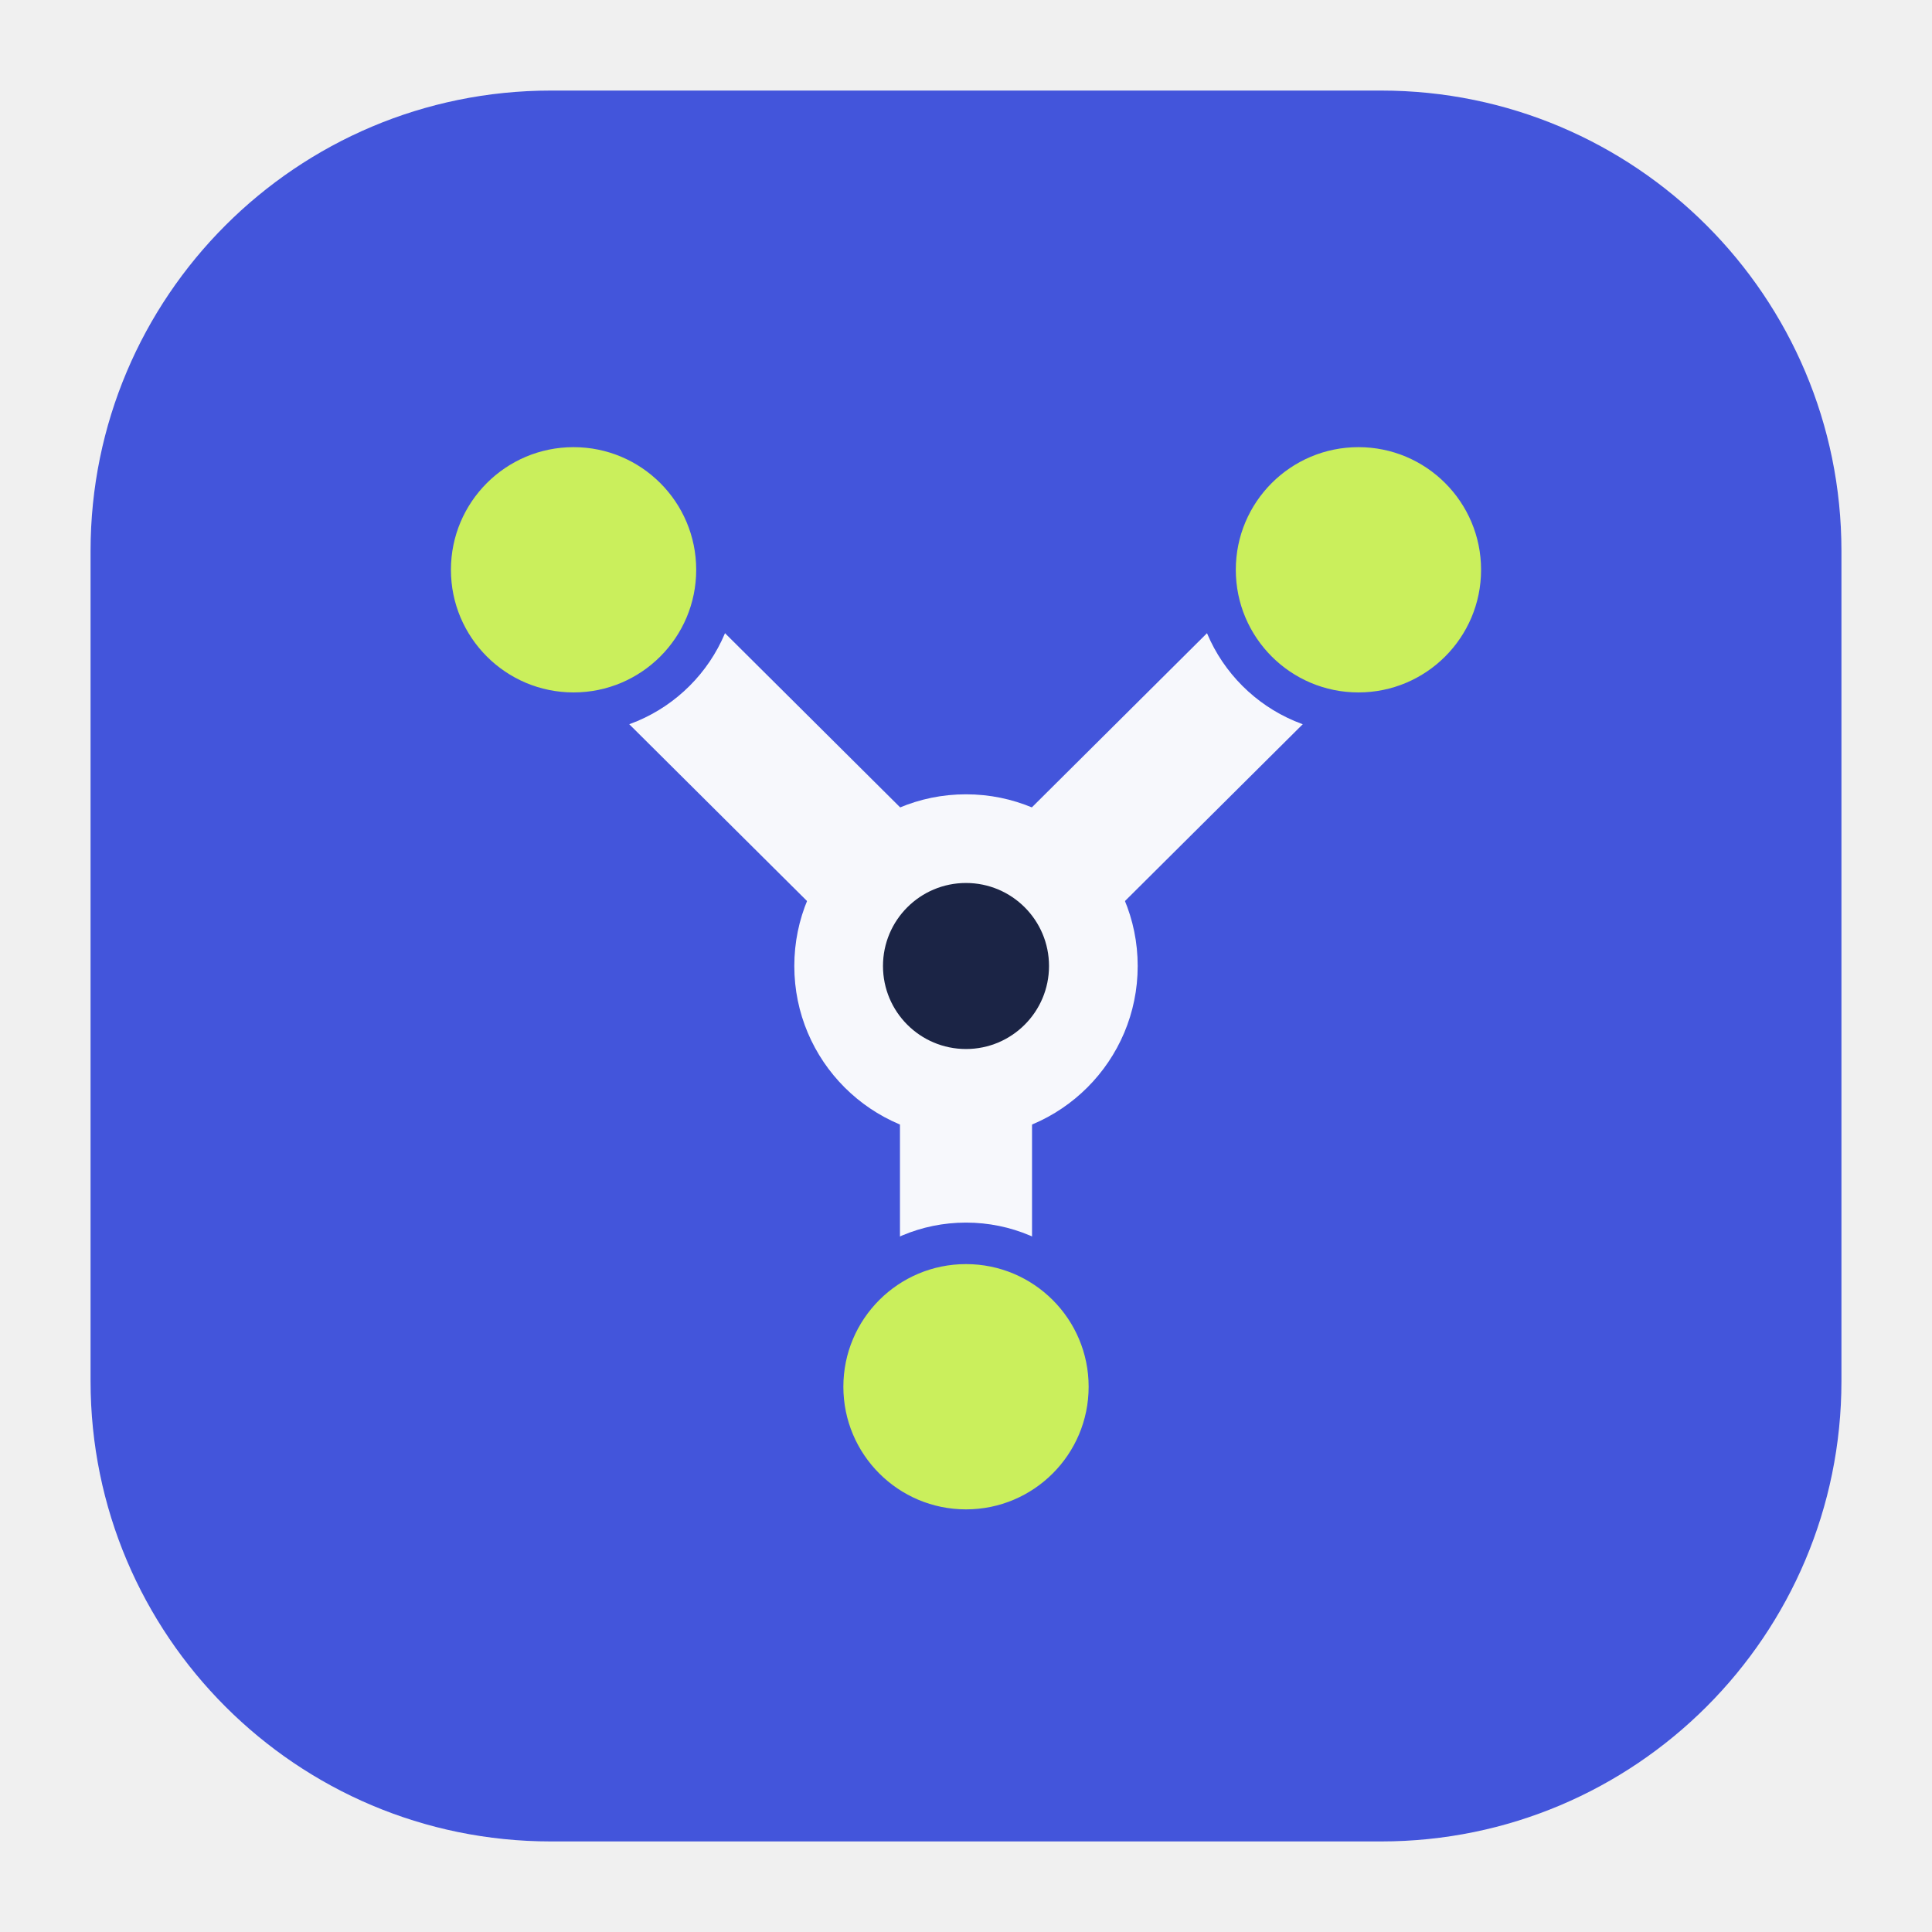
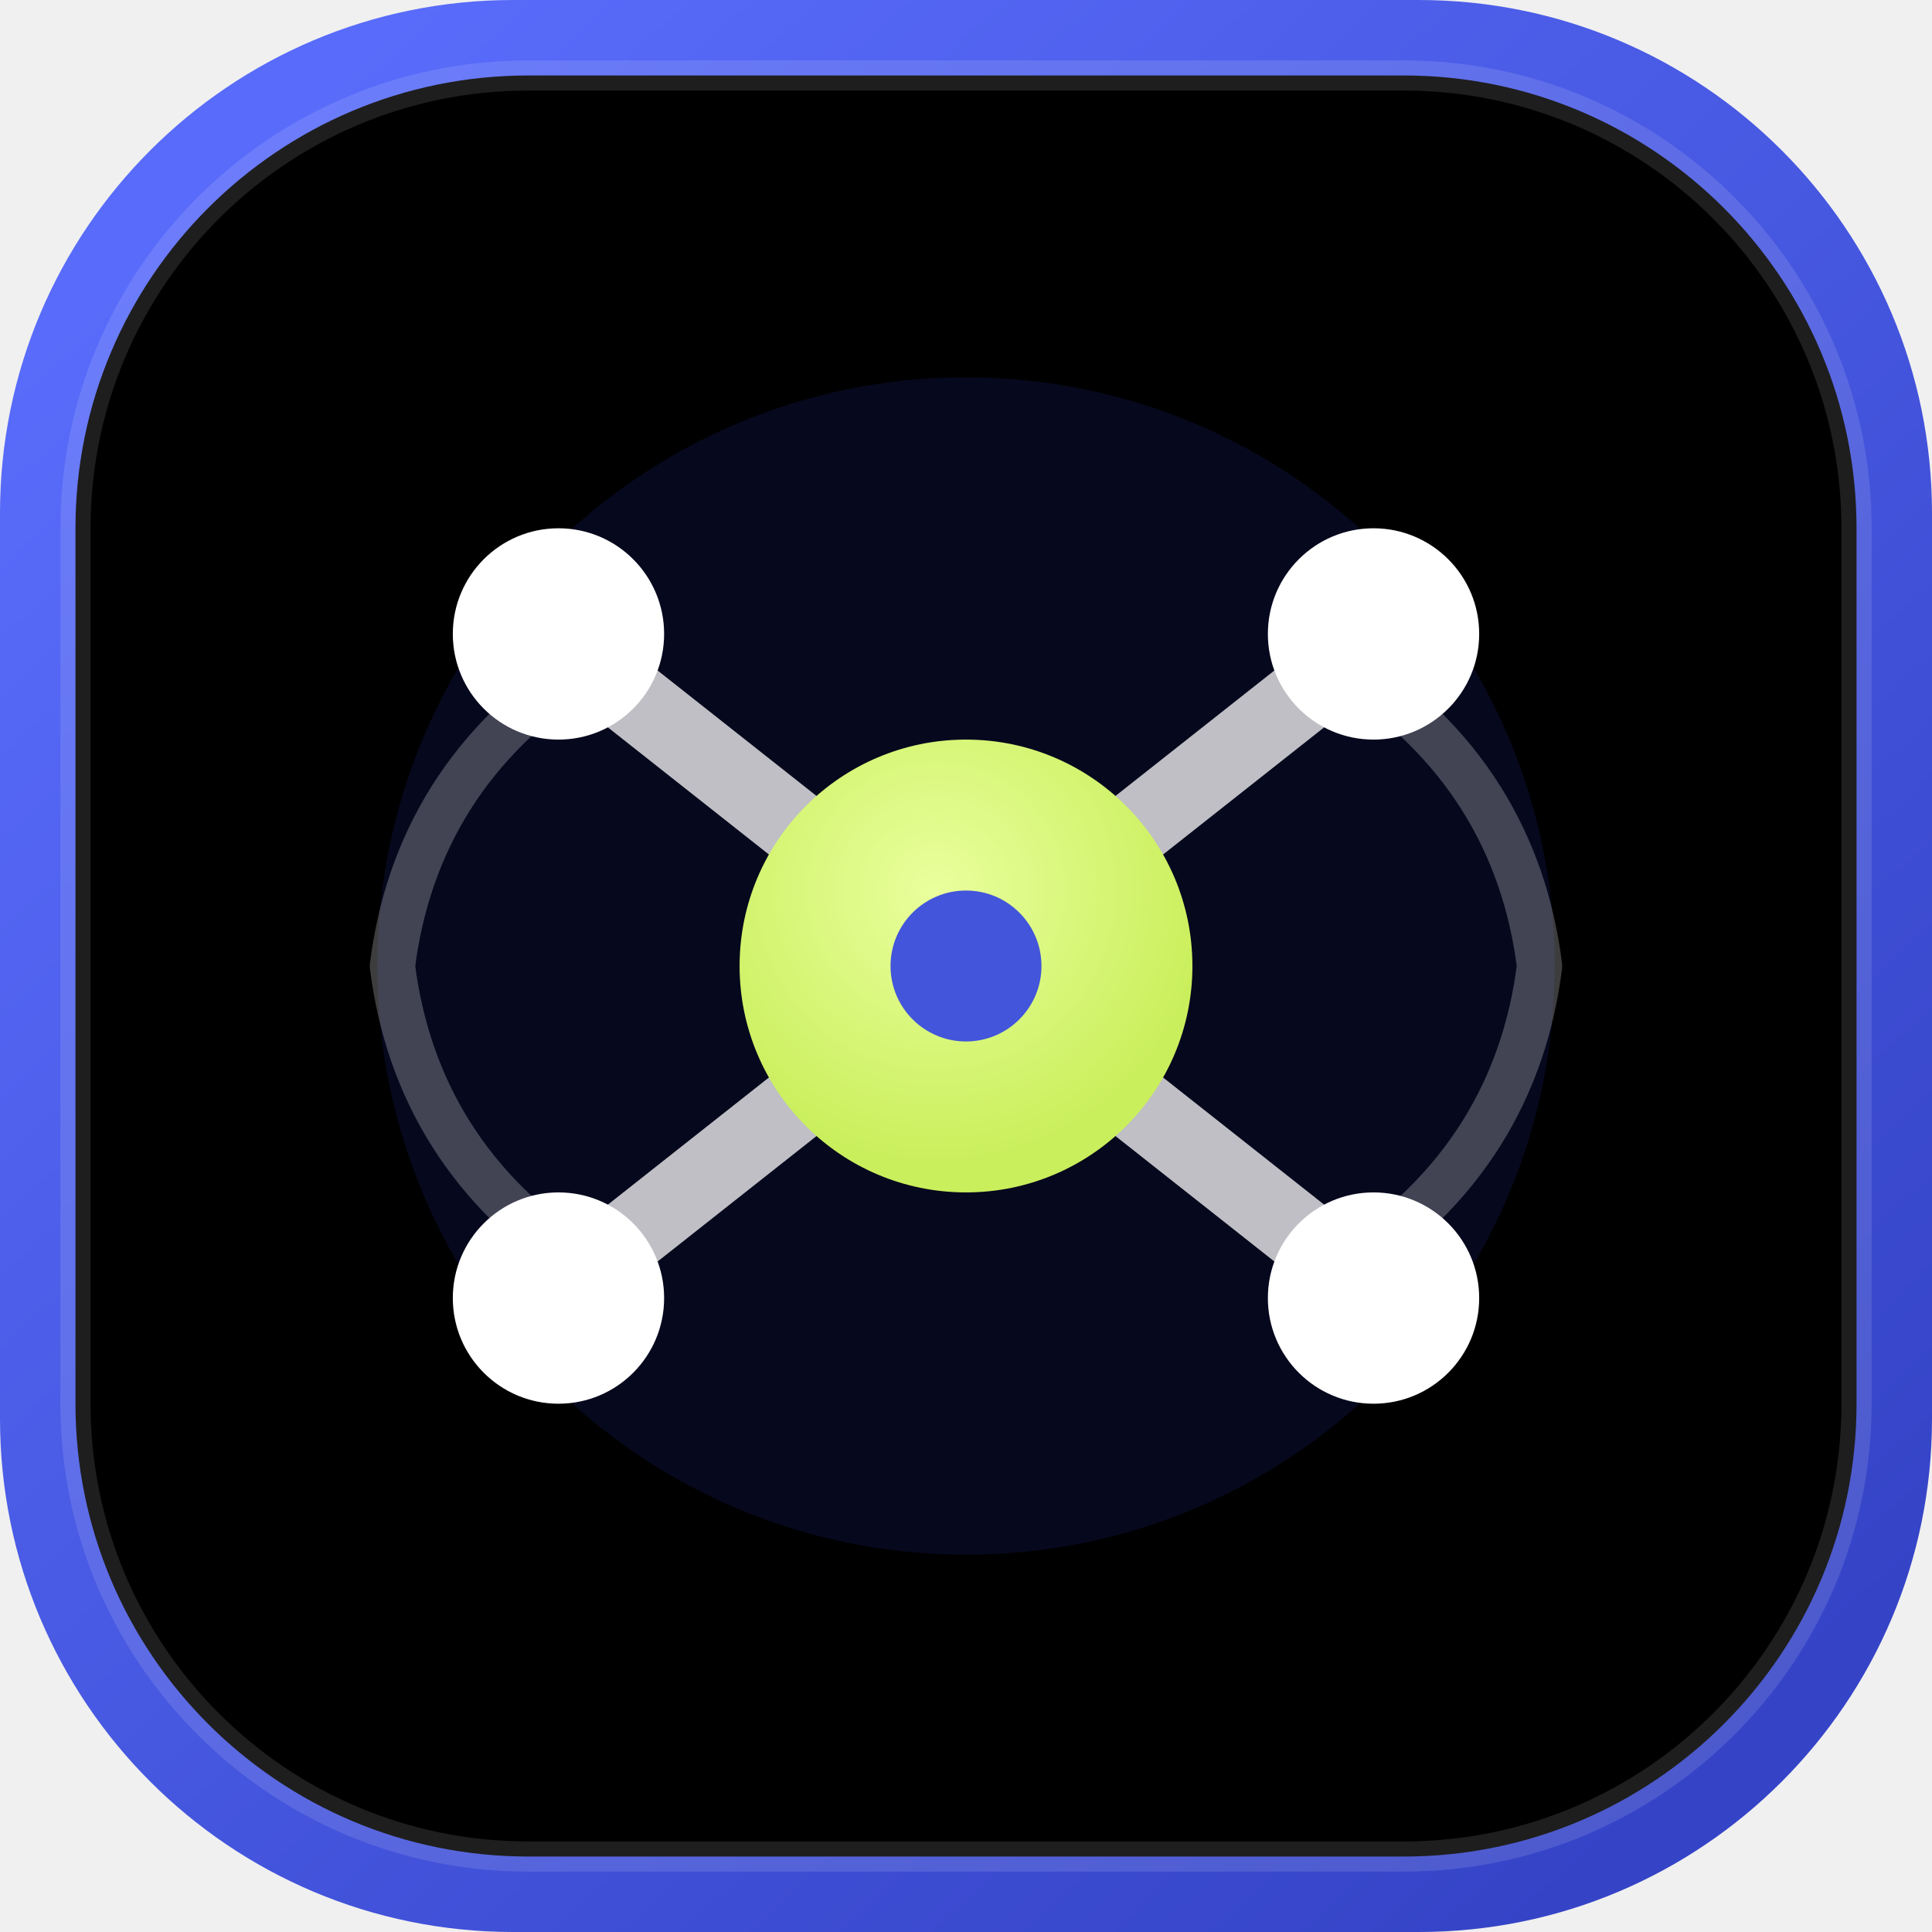
- <svg xmlns="http://www.w3.org/2000/svg" width="1024" height="1024" viewBox="0 0 1024 1024" role="img" aria-labelledby="title">
-   <rect x="48" y="48" width="928" height="928" rx="244" fill="#4355DB" />
-   <g fill="none" stroke="#F7F8FC" stroke-linecap="round" stroke-linejoin="round" stroke-width="70">
-     <path d="M329 330 512 512 695 330" />
-     <path d="M512 512v190" />
+ <svg xmlns="http://www.w3.org/2000/svg" width="128" height="128" viewBox="0 0 128 128" role="img" aria-label="LANORA network mark">
+   <defs>
+     <linearGradient id="lanoraBlue" x1="14" y1="12" x2="112" y2="118" gradientUnits="userSpaceOnUse">
+       <stop stop-color="#586BFA" />
+       <stop offset="1" stop-color="#3544C7" />
+     </linearGradient>
+     <radialGradient id="lanoraHub" cx="0" cy="0" r="1" gradientTransform="matrix(0 18 -18 0 62 59)" gradientUnits="userSpaceOnUse">
+       <stop stop-color="#E9FF9D" />
+       <stop offset="1" stop-color="#CAEF5C" />
+     </radialGradient>
+   </defs>
+   <rect width="128" height="128" rx="34" fill="url(#lanoraBlue)" />
+   <rect x="5" y="5" width="118" height="118" rx="30" stroke="#fff" stroke-opacity=".12" stroke-width="2" />
+   <circle cx="64" cy="64" r="39" fill="#2638B5" fill-opacity=".16" />
+   <g fill="none" stroke="#fff" stroke-linecap="round" stroke-linejoin="round">
+     <path d="M39 44 58 59m31-15L70 59M39 84l19-15m31 15L70 69" stroke-opacity=".74" stroke-width="5" />
+     <path d="M39 44c-8 5-12 12-13 20m63-20c8 5 12 12 13 20M39 84c-8-5-12-12-13-20m63 20c8-5 12-12 13-20" stroke-opacity=".24" stroke-width="3" />
  </g>
-   <g fill="#CAEF5C" stroke="#4355DB" stroke-width="22">
-     <circle cx="304" cy="302" r="76" />
-     <circle cx="720" cy="302" r="76" />
-     <circle cx="512" cy="735" r="76" />
+   <g fill="#fff">
+     <circle cx="37" cy="42" r="7" />
+     <circle cx="91" cy="42" r="7" />
+     <circle cx="37" cy="86" r="7" />
+     <circle cx="91" cy="86" r="7" />
  </g>
-   <circle cx="512" cy="512" r="91" fill="#F7F8FC" />
-   <circle cx="512" cy="512" r="44" fill="#1B2445" />
+   <circle cx="64" cy="64" r="15" fill="url(#lanoraHub)" />
+   <circle cx="64" cy="64" r="5" fill="#4355DB" />
</svg>
